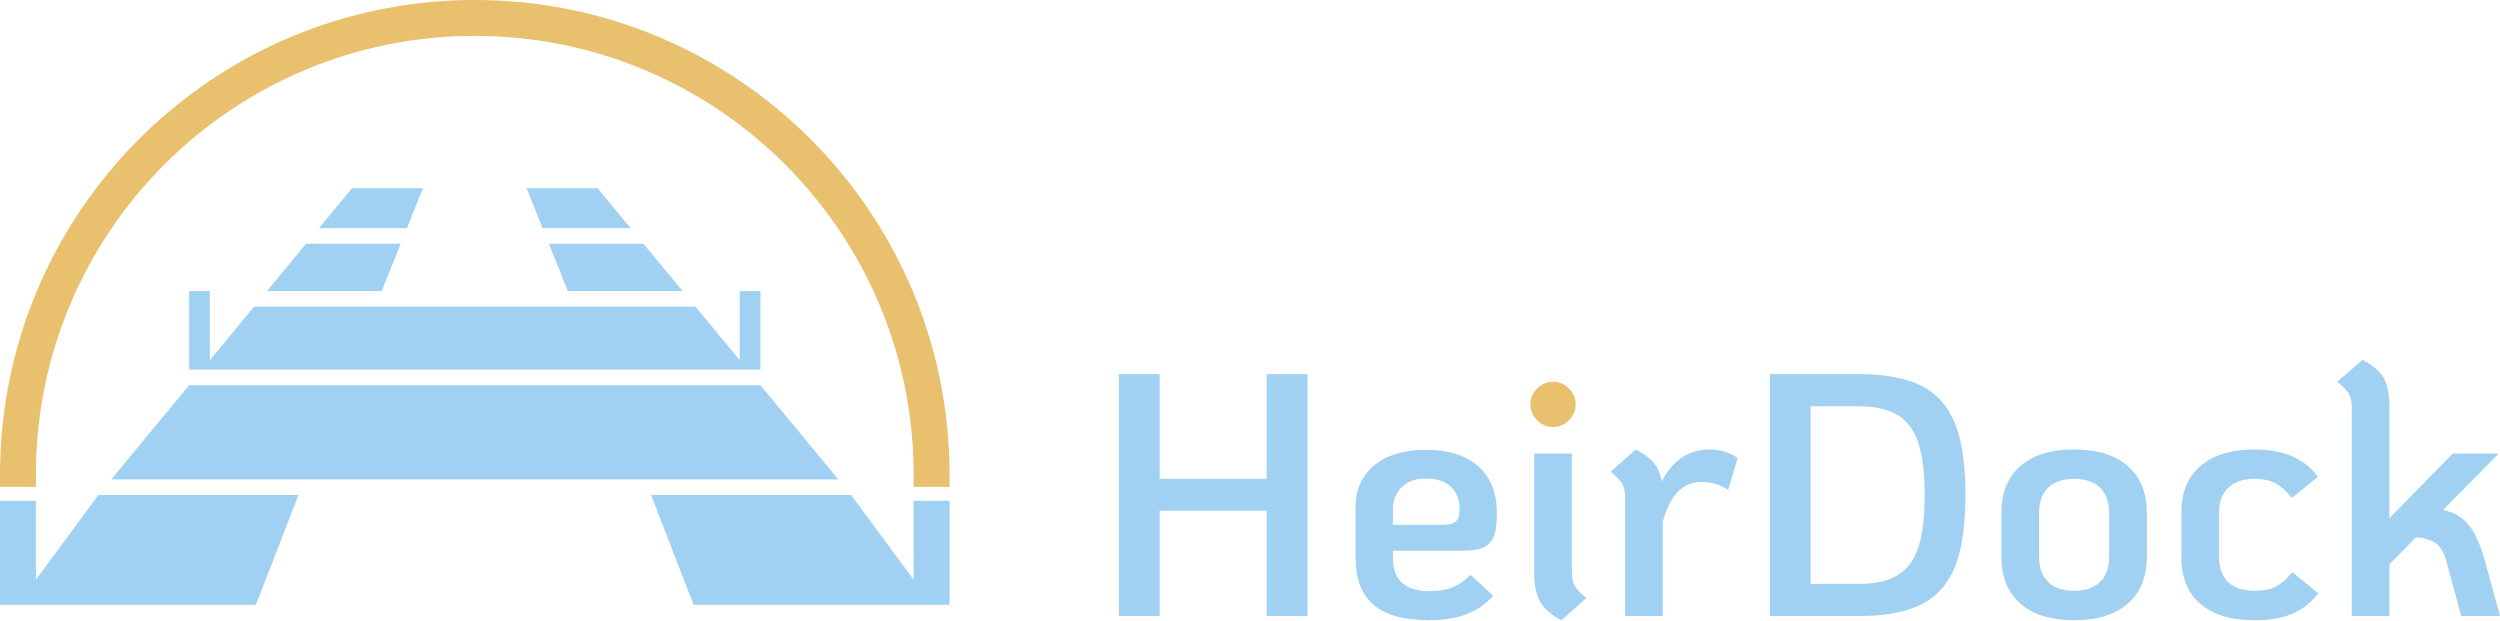
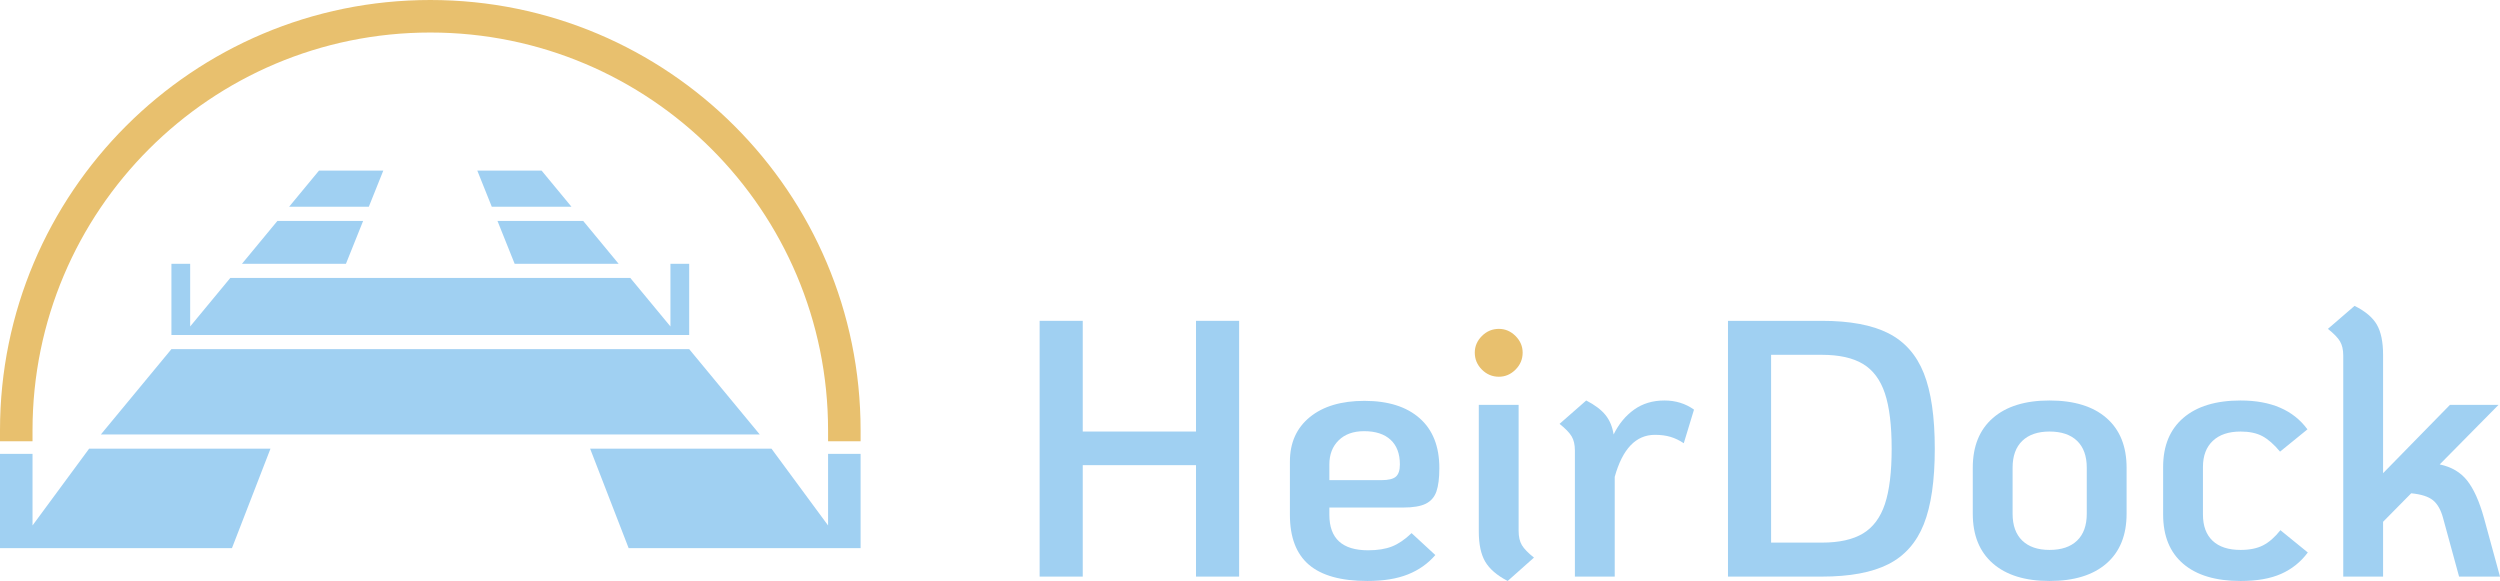
- <svg xmlns="http://www.w3.org/2000/svg" viewBox="0.000 0.000 791.179 196.272" role="img" aria-label="HeirDock">
-   <g transform="scale(0.67616) translate(-377.786 -405.277)">
+ <svg xmlns="http://www.w3.org/2000/svg" viewBox="0.000 0.000 748.250 173.889" role="img" aria-label="HeirDock">
+   <g transform="scale(0.57957) translate(-377.786 -405.277)">
    <polygon fill="#A0D0F2" points="631.756,512.054 672.915,512.054 657.471,493.369 624.266,493.369 " />
    <polygon fill="#A0D0F2" points="643.567,541.515 697.266,541.515 678.953,519.359 634.685,519.359 " />
    <polygon fill="#A0D0F2" points="682.529,636.964 682.529,636.965 702.427,688.341 805.418,688.341 822.214,688.341 822.214,639.669 805.418,639.669 805.418,676.632 776.181,636.965 776.185,636.965 776.184,636.964 776.18,636.964 " />
    <polygon fill="#A0D0F2" points="770.146,629.658 429.858,629.658 453.634,600.903 466.301,585.587 733.704,585.587 746.37,600.903 " />
    <polygon fill="#A0D0F2" points="733.693,541.515 733.693,578.28 466.312,578.28 466.312,541.515 475.993,541.515 475.993,573.866 496.704,548.822 703.29,548.822 724.012,573.866 724.012,541.515 " />
    <polygon fill="#A0D0F2" points="565.314,519.359 521.046,519.359 502.733,541.515 556.433,541.515 " />
    <polygon fill="#A0D0F2" points="575.733,493.369 542.528,493.369 527.084,512.054 568.243,512.054 " />
    <polygon fill="#A0D0F2" points="423.819,636.964 423.815,636.964 423.814,636.965 423.818,636.965 394.582,676.632 394.582,639.669 377.786,639.669 377.786,688.341 394.582,688.341 497.572,688.341 517.47,636.965 517.471,636.964 " />
    <path fill="#E8C06E" d="M377.786,633.159V627.491A222.214,222.214 0 0 1 822.214,627.491V633.159H805.418V627.491A205.418,205.418 0 0 0 394.582,627.491V633.159Z" />
  </g>
-   <g transform="translate(-27.335 -594.954)">
+   <g transform="translate(-70.264 -617.337)">
    <path fill="#A0D0F2" d="M381.425,713.363h12.904v33.135h33.9v-33.135h12.904v76.548h-12.904v-33.353h-33.9v33.353h-12.904 V713.363z" />
    <path fill="#A0D0F2" d="M486.897,780.89c1.931-0.765,3.882-2.095,5.851-3.991l7.108,6.561 c-2.187,2.553-4.921,4.484-8.201,5.796c-3.28,1.312-7.327,1.968-12.138,1.968c-7.874,0-13.707-1.621-17.497-4.866 c-3.791-3.243-5.686-8.219-5.686-14.927v-15.965c0-5.613,1.985-10.042,5.96-13.287c3.973-3.243,9.422-4.866,16.349-4.866 c7.07,0,12.576,1.732,16.512,5.194c3.937,3.463,5.905,8.439,5.905,14.927c0,2.99-0.292,5.322-0.875,6.999 c-0.585,1.678-1.64,2.898-3.171,3.663c-1.531,0.766-3.791,1.148-6.78,1.148h-22.09v2.187c0,7.072,3.863,10.608,11.591,10.608 C482.577,782.038,484.965,781.655,486.897,780.89z M470.931,749.122c-1.859,1.823-2.788,4.229-2.788,7.218v4.702h15.638 c2.04,0,3.462-0.345,4.265-1.039c0.801-0.692,1.203-1.914,1.203-3.664c0-3.207-0.93-5.668-2.789-7.381 c-1.859-1.712-4.502-2.57-7.928-2.57C475.323,746.388,472.79,747.301,470.931,749.122z" />
    <path fill="#E8C06E" d="M513.798,727.962c-1.422-1.422-2.133-3.117-2.133-5.085c0-1.895,0.711-3.554,2.133-4.976 c1.421-1.421,3.117-2.132,5.085-2.132c1.895,0,3.554,0.711,4.976,2.132c1.422,1.422,2.132,3.081,2.132,4.976 c0,1.968-0.71,3.664-2.132,5.085c-1.422,1.421-3.081,2.132-4.976,2.132C516.915,730.094,515.219,729.383,513.798,727.962z" />
    <path fill="#A0D0F2" d="M514.782,785.428c-1.276-2.187-1.914-5.176-1.914-8.967v-37.946h11.92v37.728 c0,1.75,0.328,3.171,0.984,4.265c0.656,1.094,1.859,2.334,3.609,3.718l-7.874,6.999 C518.299,789.548,516.057,787.615,514.782,785.428z" />
    <path fill="#A0D0F2" d="M577.279,739.936l-3.062,10.061c-1.312-0.875-2.643-1.512-3.991-1.913 c-1.35-0.4-2.898-0.602-4.647-0.602c-5.687,0-9.697,4.193-12.029,12.576v29.854h-11.92v-37.728c0-1.75-0.328-3.171-0.984-4.265 c-0.656-1.094-1.859-2.332-3.609-3.718l7.983-6.999c2.551,1.312,4.465,2.753,5.741,4.32c1.275,1.568,2.095,3.518,2.46,5.851 c1.531-3.134,3.571-5.613,6.124-7.436c2.551-1.821,5.577-2.734,9.077-2.734C571.774,737.202,574.727,738.115,577.279,739.936z" />
    <path fill="#A0D0F2" d="M587.449,713.363h28.104c8.383,0,15.017,1.24,19.903,3.718c4.883,2.479,8.42,6.471,10.607,11.975 c2.188,5.505,3.281,13.032,3.281,22.582c0,9.552-1.093,17.078-3.281,22.582c-2.187,5.505-5.724,9.497-10.607,11.975 c-4.885,2.479-11.52,3.718-19.903,3.718h-28.104V713.363z M615.553,779.741c5.175,0,9.276-0.91,12.302-2.734 c3.024-1.822,5.211-4.757,6.561-8.803c1.348-4.046,2.023-9.568,2.023-16.567s-0.675-12.521-2.023-16.567 c-1.35-4.046-3.537-6.98-6.561-8.803c-3.026-1.821-7.127-2.734-12.302-2.734h-15.201v56.208H615.553z" />
    <path fill="#A0D0F2" d="M666.73,785.975c-4.011-3.5-6.014-8.457-6.014-14.872v-13.779c0-6.414,2.004-11.373,6.014-14.872 c4.009-3.5,9.659-5.249,16.95-5.249c7.363,0,13.049,1.75,17.059,5.249c4.009,3.499,6.014,8.458,6.014,14.872v13.779 c0,6.416-2.006,11.373-6.014,14.872c-4.01,3.499-9.697,5.249-17.059,5.249C676.389,791.224,670.739,789.474,666.73,785.975z M691.936,779.14c1.931-1.859,2.898-4.538,2.898-8.038v-13.779c0-3.499-0.967-6.178-2.898-8.038 c-1.932-1.859-4.685-2.788-8.256-2.788c-3.499,0-6.216,0.93-8.147,2.788c-1.932,1.859-2.898,4.538-2.898,8.038v13.779 c0,3.499,0.966,6.178,2.898,8.038c1.931,1.859,4.648,2.789,8.147,2.789C687.251,781.929,690.004,780.999,691.936,779.14z" />
    <path fill="#A0D0F2" d="M723.703,786.084c-4.011-3.426-6.014-8.347-6.014-14.763v-14.216 c0-6.342,2.023-11.244,6.069-14.708c4.046-3.462,9.75-5.194,17.114-5.194c9.112,0,15.783,2.881,20.012,8.639l-8.202,6.671 c-1.823-2.187-3.591-3.735-5.304-4.647c-1.714-0.911-3.882-1.367-6.507-1.367c-3.573,0-6.343,0.93-8.311,2.788 c-1.968,1.859-2.953,4.467-2.953,7.819v14.216c0,3.428,0.966,6.052,2.898,7.874c1.931,1.823,4.72,2.734,8.366,2.734 c2.696,0,4.938-0.455,6.725-1.367c1.786-0.911,3.516-2.423,5.194-4.538l8.201,6.671c-2.115,2.844-4.776,4.976-7.983,6.398 c-3.209,1.421-7.255,2.132-12.138,2.132C733.436,791.224,727.712,789.512,723.703,786.084z" />
    <path fill="#A0D0F2" d="M818.514,789.911h-12.248l-4.812-17.606c-0.656-2.406-1.659-4.156-3.007-5.249 c-1.35-1.094-3.518-1.786-6.507-2.078l-8.421,8.53v16.403h-11.92v-66.16c0-1.75-0.328-3.171-0.984-4.265 c-0.656-1.093-1.859-2.332-3.609-3.718l7.983-6.889c3.207,1.604,5.43,3.482,6.671,5.632c1.239,2.151,1.859,5.158,1.859,9.021 v35.431l20.012-20.449h14.544l-17.606,17.825c3.499,0.73,6.233,2.334,8.201,4.811c1.968,2.479,3.644,6.198,5.03,11.155 L818.514,789.911z" />
  </g>
</svg>
